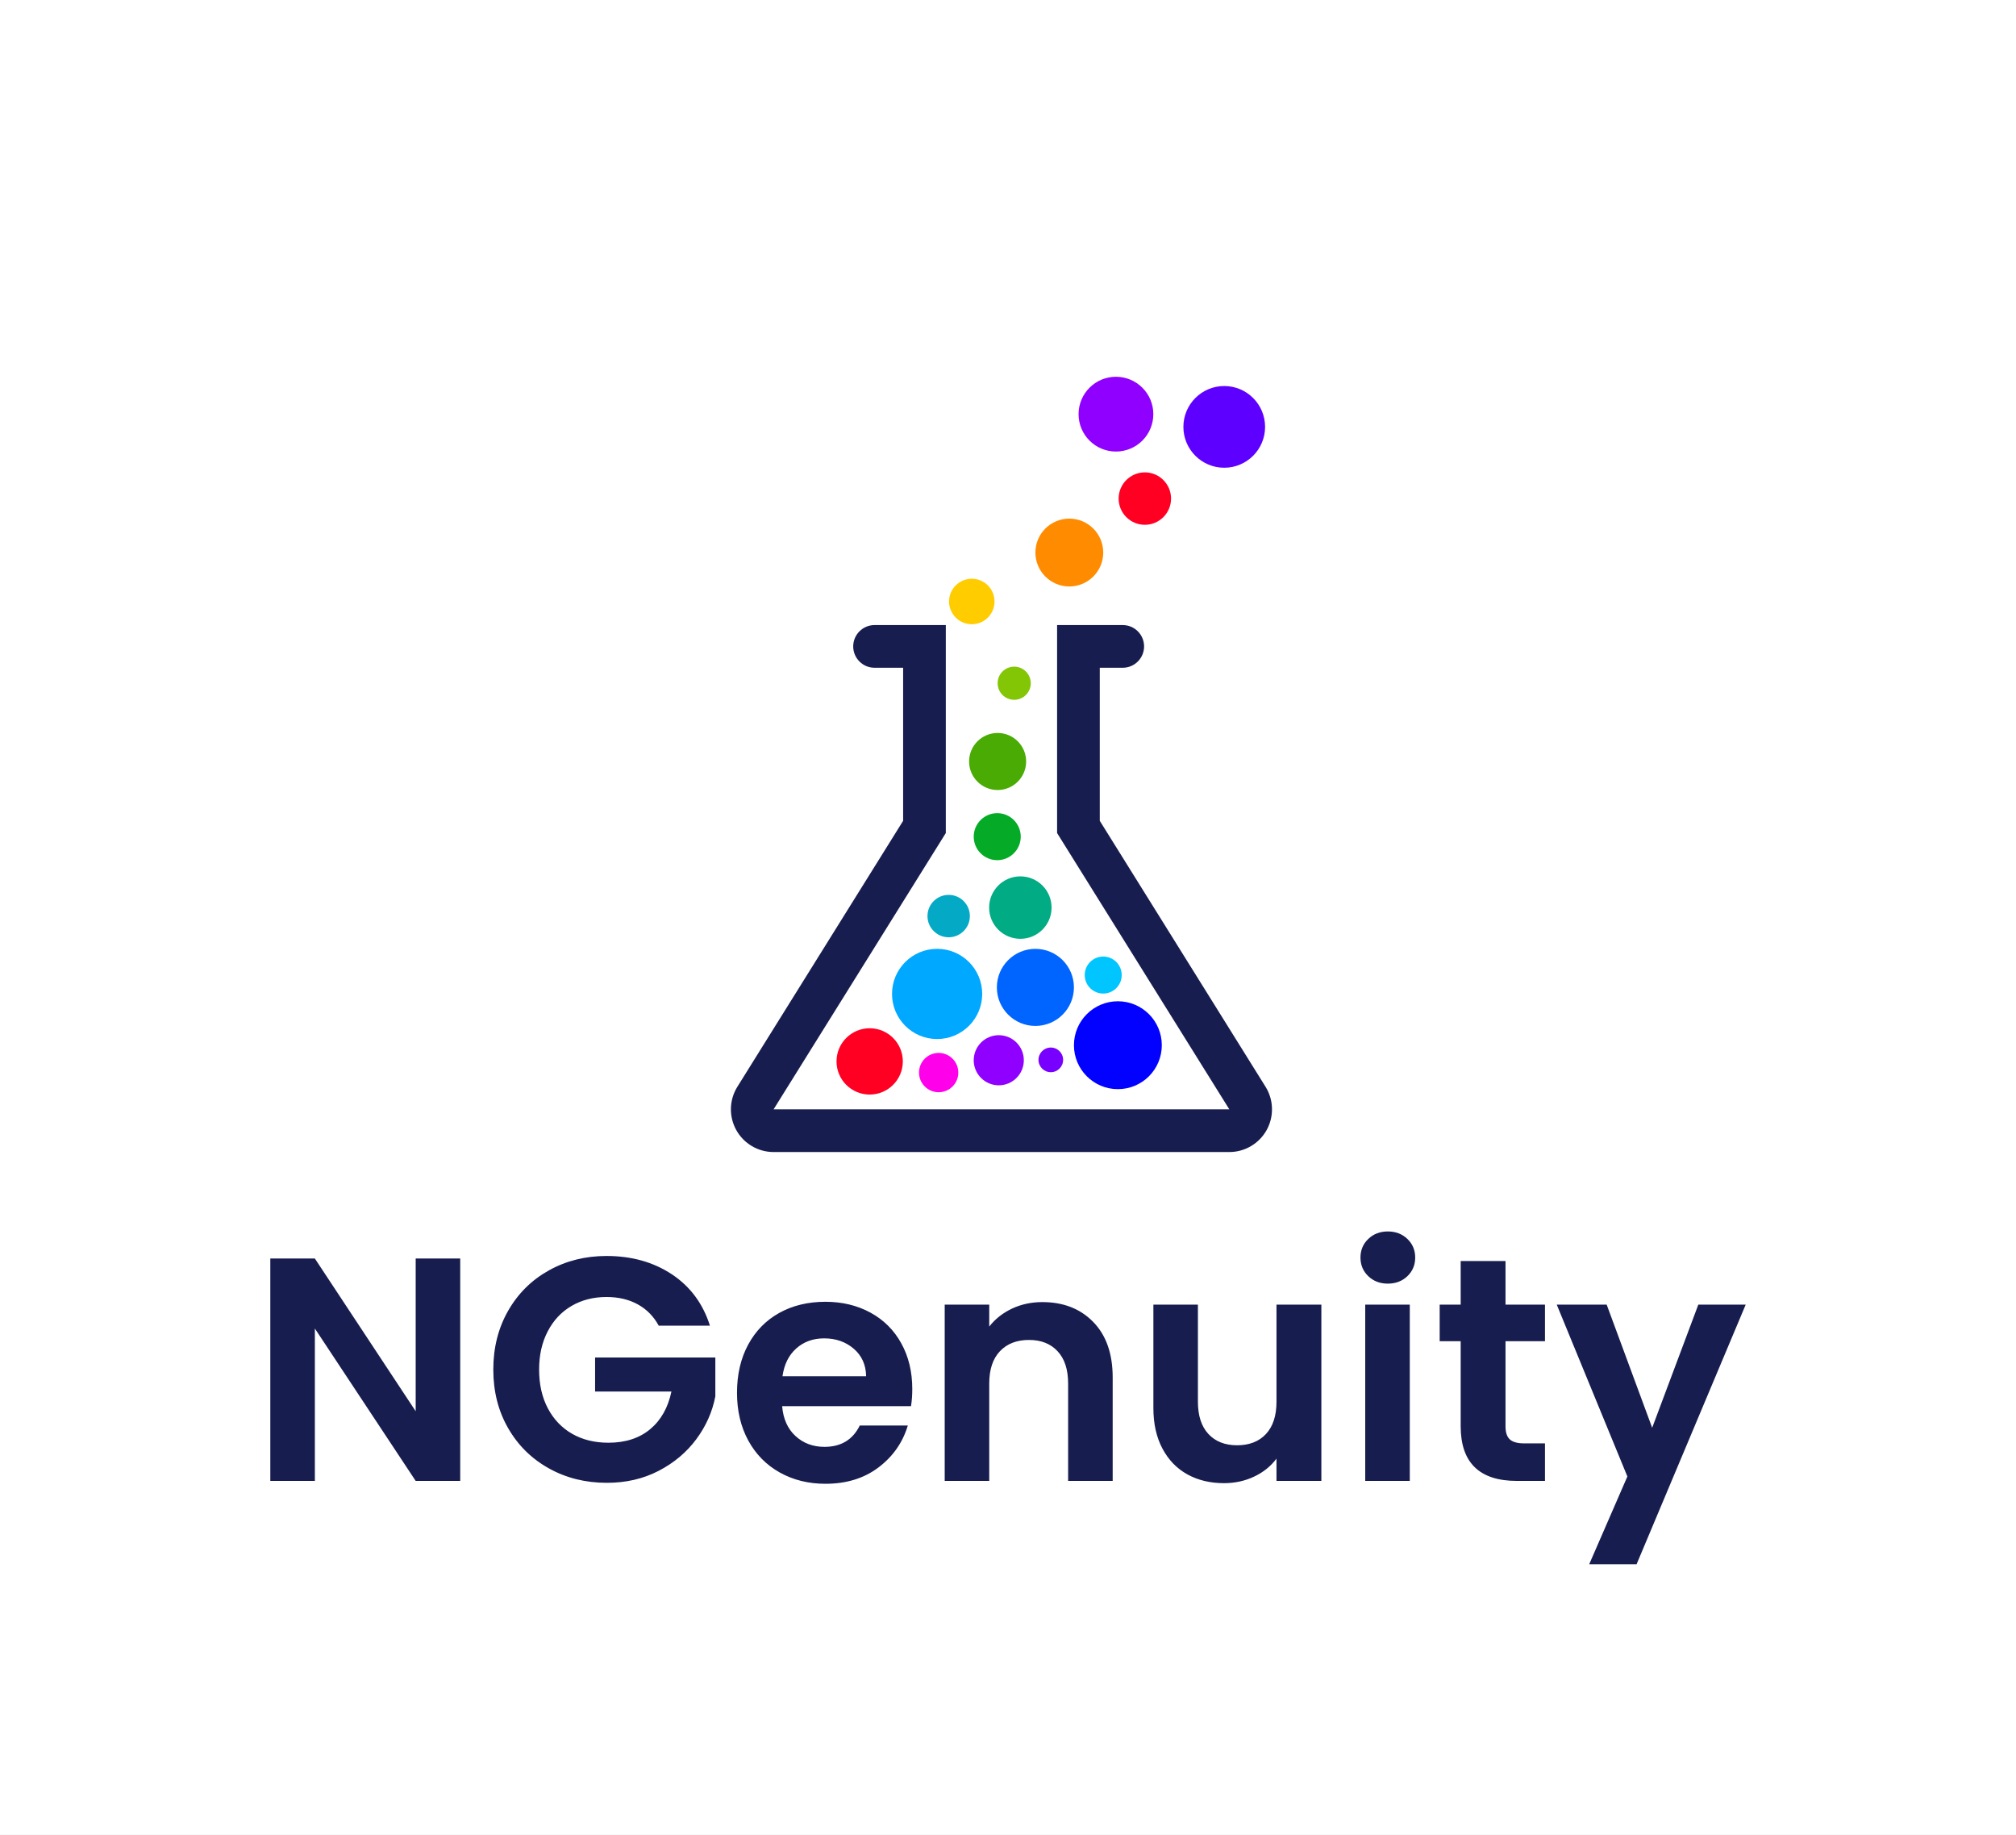
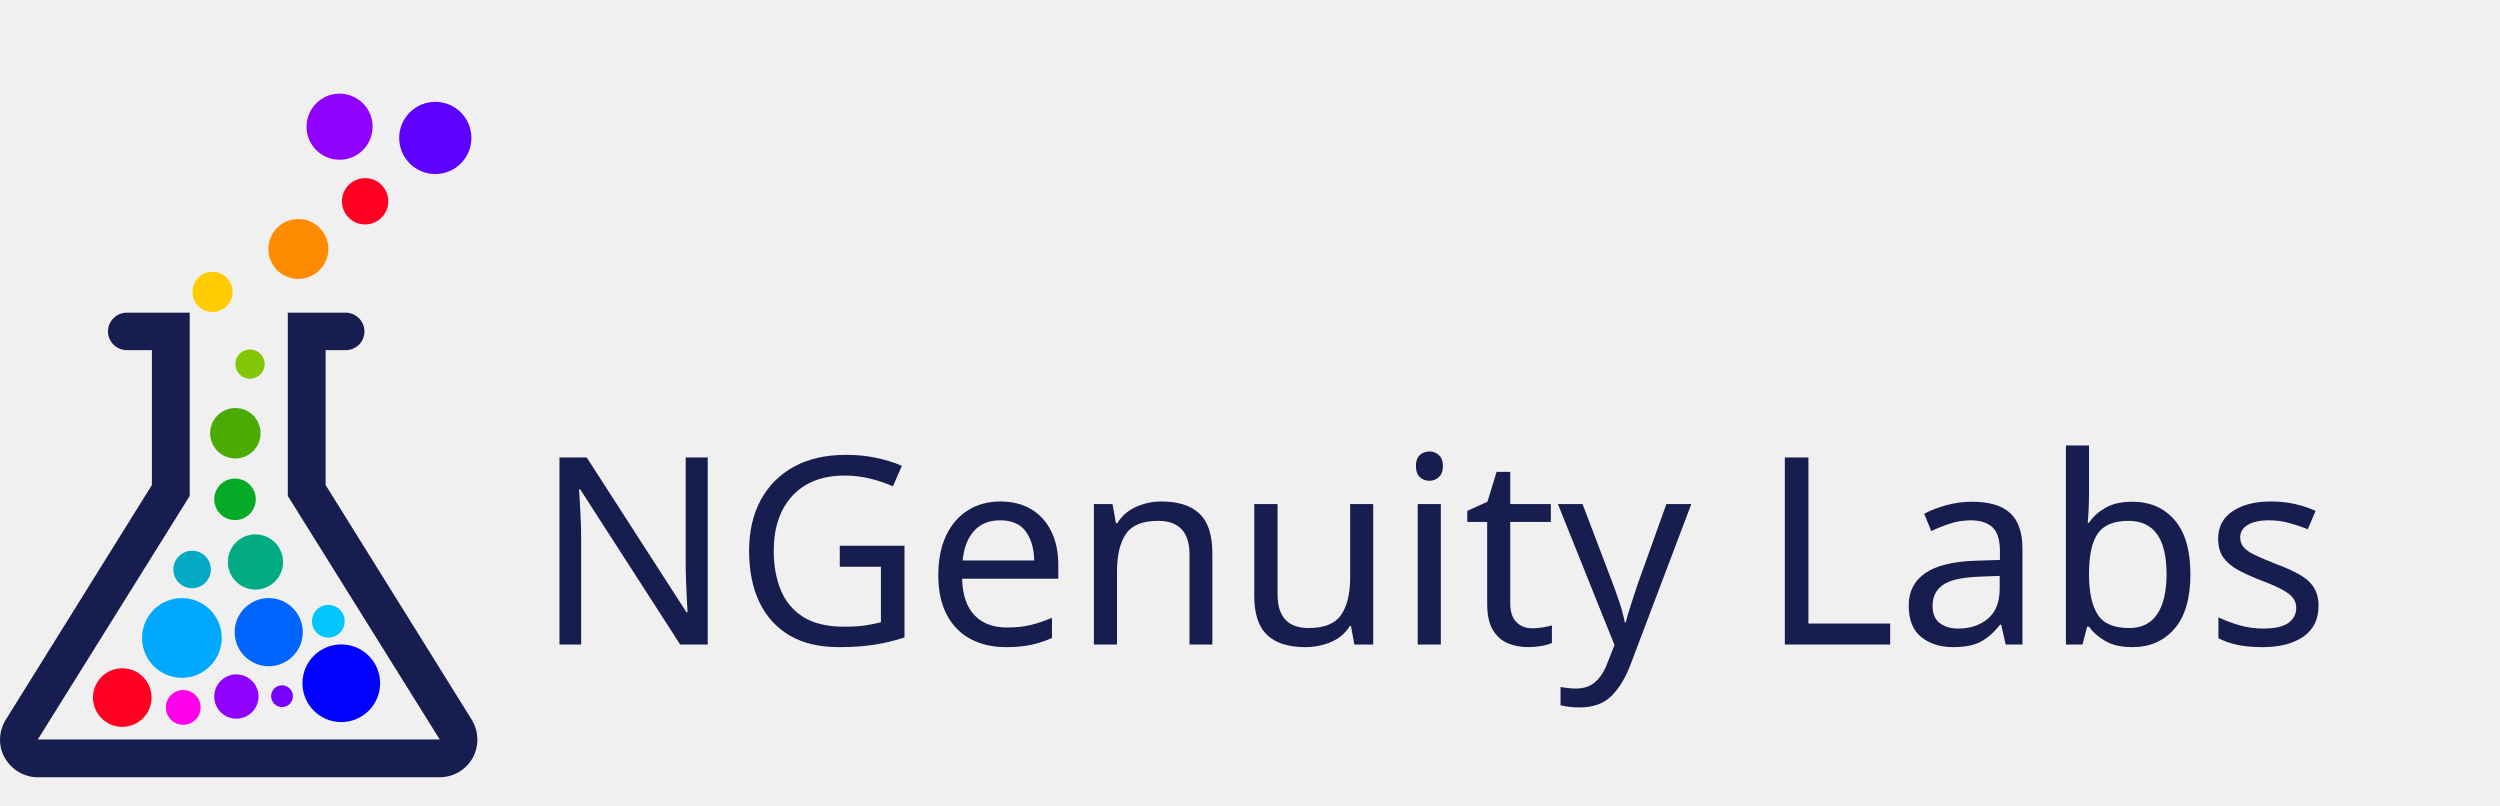
- <svg xmlns="http://www.w3.org/2000/svg" viewBox="26.46 50 522.08 475">
-   <rect height="100%" width="100%" x="26.46" y="50" fill="#ffffff" />
+ <svg xmlns="http://www.w3.org/2000/svg" version="1.1" id="Layer_1" x="0px" y="0px" viewBox="0 0 734 236.6" style="enable-background:new 0 0 734 236.6;" xml:space="preserve">
+   <style type="text/css">
+ 	.st0{fill-rule:evenodd;clip-rule:evenodd;fill:#171D4E;}
+ 	.st1{fill-rule:evenodd;clip-rule:evenodd;fill:#FF0023;}
+ 	.st2{fill-rule:evenodd;clip-rule:evenodd;fill:#00A8FF;}
+ 	.st3{fill-rule:evenodd;clip-rule:evenodd;fill:#FF00EB;}
+ 	.st4{fill-rule:evenodd;clip-rule:evenodd;fill:#04A9C6;}
+ 	.st5{fill-rule:evenodd;clip-rule:evenodd;fill:#0200FF;}
+ 	.st6{fill-rule:evenodd;clip-rule:evenodd;fill:#8F00FF;}
+ 	.st7{fill-rule:evenodd;clip-rule:evenodd;fill:#0065FF;}
+ 	.st8{fill-rule:evenodd;clip-rule:evenodd;fill:#7800FF;}
+ 	.st9{fill-rule:evenodd;clip-rule:evenodd;fill:#00C5FF;}
+ 	.st10{fill-rule:evenodd;clip-rule:evenodd;fill:#01AB83;}
+ 	.st11{fill-rule:evenodd;clip-rule:evenodd;fill:#05AB26;}
+ 	.st12{fill-rule:evenodd;clip-rule:evenodd;fill:#49AB03;}
+ 	.st13{fill-rule:evenodd;clip-rule:evenodd;fill:#83C606;}
+ 	.st14{fill-rule:evenodd;clip-rule:evenodd;fill:#FFCC00;}
+ 	.st15{fill-rule:evenodd;clip-rule:evenodd;fill:#FF8C00;}
+ 	.st16{fill-rule:evenodd;clip-rule:evenodd;fill:#5E00FF;}
+ 	.st17{fill-rule:evenodd;clip-rule:evenodd;fill:#FF00ED;fill-opacity:0;}
+ 	.st18{fill-rule:evenodd;clip-rule:evenodd;fill:#9900FF;fill-opacity:0;}
+ 	.st19{fill-rule:evenodd;clip-rule:evenodd;fill:#5E00FF;fill-opacity:0;}
+ 	.st20{fill:#171D4E;}
+ 	.st21{font-family:'Poppins-ExtraBold';}
+ 	.st22{font-size:76.924px;}
+ </style>
  <g transform="rotate(0 311.259 234.1346)">
-     <svg xmlnsSerif="http://www.serif.com/" viewBox="0 0 57.391 68.577" version="1.1" xml:space="preserve" height="228.269" width="191.034" y="120" x="215.742" preserveAspectRatio="xMinYMin" fill-rule="evenodd" clip-rule="evenodd" stroke-linejoin="round" stroke-miterlimit="2" style="overflow: visible;">
-       <path d="M30.485,27.589c0.916,0 1.66,0.744 1.66,1.66c-0,0.917 -0.744,1.66 -1.66,1.66l-1.787,0l-0,11.906l12.896,20.685c0.638,1.024 0.671,2.313 0.086,3.368c-0.586,1.055 -1.697,1.709 -2.903,1.709l-35.457,0c-1.206,0 -2.318,-0.654 -2.903,-1.709c-0.585,-1.055 -0.552,-2.344 0.086,-3.368c-0,0 12.896,-20.685 12.896,-20.685l0,-11.906l-2.224,0c-0.916,0 -1.66,-0.743 -1.66,-1.66c-0,-0.916 0.744,-1.66 1.66,-1.66l5.544,0l0,16.176l-13.399,21.492l35.457,-0l-13.4,-21.492l0,-16.176l5.108,0Z" style="fill: #171d4e; fill-opacity: 1;" />
-       <circle cx="10.796" cy="61.528" r="2.579" style="fill: #ff0023;" />
-       <circle cx="16.043" cy="56.28" r="3.508" style="fill: #00a8ff;" />
-       <circle cx="16.163" cy="62.397" r="1.529" style="fill: #ff00eb;" />
-       <circle cx="16.942" cy="50.224" r="1.649" style="fill: #04a9c6; fill-opacity: 1;" />
-       <circle cx="30.106" cy="60.268" r="3.418" style="fill: #0200ff;" />
-       <circle cx="20.84" cy="61.438" r="1.949" style="fill: #8f00ff;" />
-       <circle cx="23.689" cy="55.771" r="2.998" style="fill: #0065ff;" />
-       <circle cx="24.888" cy="61.408" r="0.959" style="fill: #7800ff;" />
-       <circle cx="28.966" cy="54.811" r="1.439" style="fill: #00c5ff;" />
-       <circle cx="22.519" cy="49.564" r="2.429" style="fill: #01ab83; fill-opacity: 1;" />
-       <circle cx="20.72" cy="44.047" r="1.829" style="fill: #05ab26; fill-opacity: 1;" />
-       <circle cx="20.75" cy="38.2" r="2.219" style="fill: #49ab03; fill-opacity: 1;" />
-       <circle cx="22.04" cy="32.113" r="1.289" style="fill: #83c606; fill-opacity: 1;" />
-       <circle cx="18.741" cy="25.756" r="1.769" style="fill: #fc0;" />
-       <circle cx="26.328" cy="21.948" r="2.639" style="fill: #ff8c00;" />
-       <circle cx="29.956" cy="11.184" r="2.908" style="fill: #8f00ff; fill-opacity: 1;" />
-       <circle cx="32.204" cy="17.751" r="2.039" style="fill: #ff0023; fill-opacity: 1;" />
-       <circle cx="38.381" cy="12.174" r="3.178" style="fill: #5e00ff; fill-opacity: 1;" />
-       <circle cx="48.636" cy="15.832" r="2.279" style="fill: #ff00ed; fill-opacity: 0;" />
-       <circle cx="55.472" cy="1.919" r="1.919" style="fill: #90f; fill-opacity: 0;" />
-       <circle cx="46.417" cy="6.177" r="2.938" style="fill: #5e00ff; fill-opacity: 0;" />
-     </svg>
+     <path class="st0" d="M101.5,91.8c3,0,5.5,2.5,5.5,5.5c0,3.1-2.5,5.5-5.5,5.5h-5.9v39.6l42.9,68.9c2.1,3.4,2.2,7.7,0.3,11.2   c-2,3.5-5.6,5.7-9.7,5.7h-118c-4,0-7.7-2.2-9.7-5.7s-1.8-7.8,0.3-11.2l42.9-68.9v-39.6h-7.4c-3,0-5.5-2.5-5.5-5.5   c0-3,2.5-5.5,5.5-5.5h18.5v53.8l-44.6,71.5h118l-44.6-71.5V91.8L101.5,91.8L101.5,91.8z" />
+     <circle class="st1" cx="35.9" cy="204.8" r="8.6" />
+     <circle class="st2" cx="53.4" cy="187.3" r="11.7" />
+     <circle class="st3" cx="53.8" cy="207.7" r="5.1" />
+     <circle class="st4" cx="56.4" cy="167.2" r="5.5" />
+     <circle class="st5" cx="100.2" cy="200.6" r="11.4" />
+     <circle class="st6" cx="69.4" cy="204.5" r="6.5" />
+     <circle class="st7" cx="78.9" cy="185.6" r="10" />
+     <circle class="st8" cx="82.8" cy="204.4" r="3.2" />
+     <circle class="st9" cx="96.4" cy="182.4" r="4.8" />
+     <circle class="st10" cx="75" cy="165" r="8.1" />
+     <circle class="st11" cx="69" cy="146.6" r="6.1" />
+     <circle class="st12" cx="69.1" cy="127.2" r="7.4" />
+     <circle class="st13" cx="73.4" cy="106.9" r="4.3" />
+     <circle class="st14" cx="62.4" cy="85.7" r="5.9" />
+     <circle class="st15" cx="87.6" cy="73.1" r="8.8" />
+     <circle class="st6" cx="99.7" cy="37.2" r="9.7" />
+     <circle class="st1" cx="107.2" cy="59.1" r="6.8" />
+     <circle class="st16" cx="127.8" cy="40.5" r="10.6" />
+     <circle class="st17" cx="161.9" cy="52.7" r="7.6" />
+     <circle class="st18" cx="184.6" cy="6.4" r="6.4" />
+     <circle class="st19" cx="154.5" cy="20.6" r="9.8" />
  </g>
-   <g transform="rotate(0 287.5 411.9147)">
-     <svg y="368.83" viewBox="5.68 21.91 382.08 86.17" x="96.46" height="86.17" width="382.08" style="overflow: visible;">
-       <g fill="#171d4e" fill-opacity="1" style="">
-         <path d="M54.86 28.92L54.86 86.50L43.33 86.50L17.22 47.04L17.22 86.50L5.68 86.50L5.68 28.92L17.22 28.92L43.33 68.46L43.33 28.92L54.86 28.92ZM119.53 46.30L106.27 46.30Q104.29 42.67 100.83 40.78Q97.37 38.88 92.76 38.88L92.76 38.88Q87.65 38.88 83.70 41.19Q79.74 43.50 77.52 47.78Q75.29 52.06 75.29 57.67L75.29 57.67Q75.29 63.43 77.56 67.72Q79.83 72.00 83.86 74.31Q87.90 76.61 93.25 76.61L93.25 76.61Q99.84 76.61 104.05 73.11Q108.25 69.61 109.56 63.35L109.56 63.35L89.79 63.35L89.79 54.54L120.93 54.54L120.93 64.59Q119.78 70.60 115.99 75.71Q112.20 80.81 106.23 83.90Q100.26 86.99 92.84 86.99L92.84 86.99Q84.52 86.99 77.81 83.24Q71.09 79.50 67.26 72.82Q63.43 66.15 63.43 57.67L63.43 57.67Q63.43 49.18 67.26 42.47Q71.09 35.75 77.81 32.00Q84.52 28.26 92.76 28.26L92.76 28.26Q102.48 28.26 109.65 32.99Q116.81 37.73 119.53 46.30L119.53 46.30ZM171.93 62.69Q171.93 65.16 171.60 67.14L171.60 67.14L138.23 67.14Q138.64 72.08 141.69 74.88Q144.74 77.68 149.19 77.68L149.19 77.68Q155.62 77.68 158.33 72.16L158.33 72.16L170.77 72.16Q168.80 78.75 163.19 83.00Q157.59 87.24 149.44 87.24L149.44 87.24Q142.85 87.24 137.62 84.32Q132.38 81.39 129.46 76.04Q126.54 70.68 126.54 63.68L126.54 63.68Q126.54 56.59 129.42 51.24Q132.30 45.89 137.49 43.00Q142.68 40.12 149.44 40.12L149.44 40.12Q155.94 40.12 161.09 42.92Q166.24 45.72 169.08 50.87Q171.93 56.02 171.93 62.69L171.93 62.69ZM138.32 59.40L159.98 59.40Q159.90 54.95 156.77 52.27Q153.64 49.59 149.11 49.59L149.11 49.59Q144.82 49.59 141.90 52.19Q138.97 54.78 138.32 59.40L138.32 59.40ZM205.62 40.20Q213.78 40.20 218.80 45.35Q223.83 50.50 223.83 59.73L223.83 59.73L223.83 86.50L212.29 86.50L212.29 61.29Q212.29 55.85 209.57 52.93Q206.86 50.00 202.16 50.00L202.16 50.00Q197.38 50.00 194.62 52.93Q191.86 55.85 191.86 61.29L191.86 61.29L191.86 86.50L180.33 86.50L180.33 40.86L191.86 40.86L191.86 46.54Q194.17 43.58 197.75 41.89Q201.34 40.20 205.62 40.20L205.62 40.20ZM266.25 40.86L277.87 40.86L277.87 86.50L266.25 86.50L266.25 80.73Q264.03 83.70 260.44 85.39Q256.86 87.08 252.66 87.08L252.66 87.08Q247.30 87.08 243.18 84.81Q239.07 82.54 236.72 78.14Q234.37 73.73 234.37 67.63L234.37 67.63L234.37 40.86L245.90 40.86L245.90 65.99Q245.90 71.42 248.62 74.35Q251.34 77.27 256.04 77.27L256.04 77.27Q260.81 77.27 263.53 74.35Q266.25 71.42 266.25 65.99L266.25 65.99L266.25 40.86ZM295.08 35.42Q292.04 35.42 290.02 33.49Q288.00 31.55 288.00 28.67L288.00 28.67Q288.00 25.78 290.02 23.85Q292.04 21.91 295.08 21.91L295.08 21.91Q298.13 21.91 300.15 23.85Q302.17 25.78 302.17 28.67L302.17 28.67Q302.17 31.55 300.15 33.49Q298.13 35.42 295.08 35.42L295.08 35.42ZM289.23 40.86L300.77 40.86L300.77 86.50L289.23 86.50L289.23 40.86ZM335.78 50.33L325.56 50.33L325.56 72.41Q325.56 74.72 326.68 75.75Q327.79 76.78 330.42 76.78L330.42 76.78L335.78 76.78L335.78 86.50L328.53 86.50Q313.95 86.50 313.95 72.33L313.95 72.33L313.95 50.33L308.51 50.33L308.51 40.86L313.95 40.86L313.95 29.57L325.56 29.57L325.56 40.86L335.78 40.86L335.78 50.33ZM375.49 40.86L387.76 40.86L359.50 108.08L347.23 108.08L357.12 85.35L338.83 40.86L351.76 40.86L363.54 72.74L375.49 40.86Z" transform="translate(0, 0)" />
-       </g>
-     </svg>
-   </g>
+   <text transform="matrix(1 0 0 1 156.7873 189.234)" class="st20 st21 st22">NGenuity Labs</text>
</svg>
